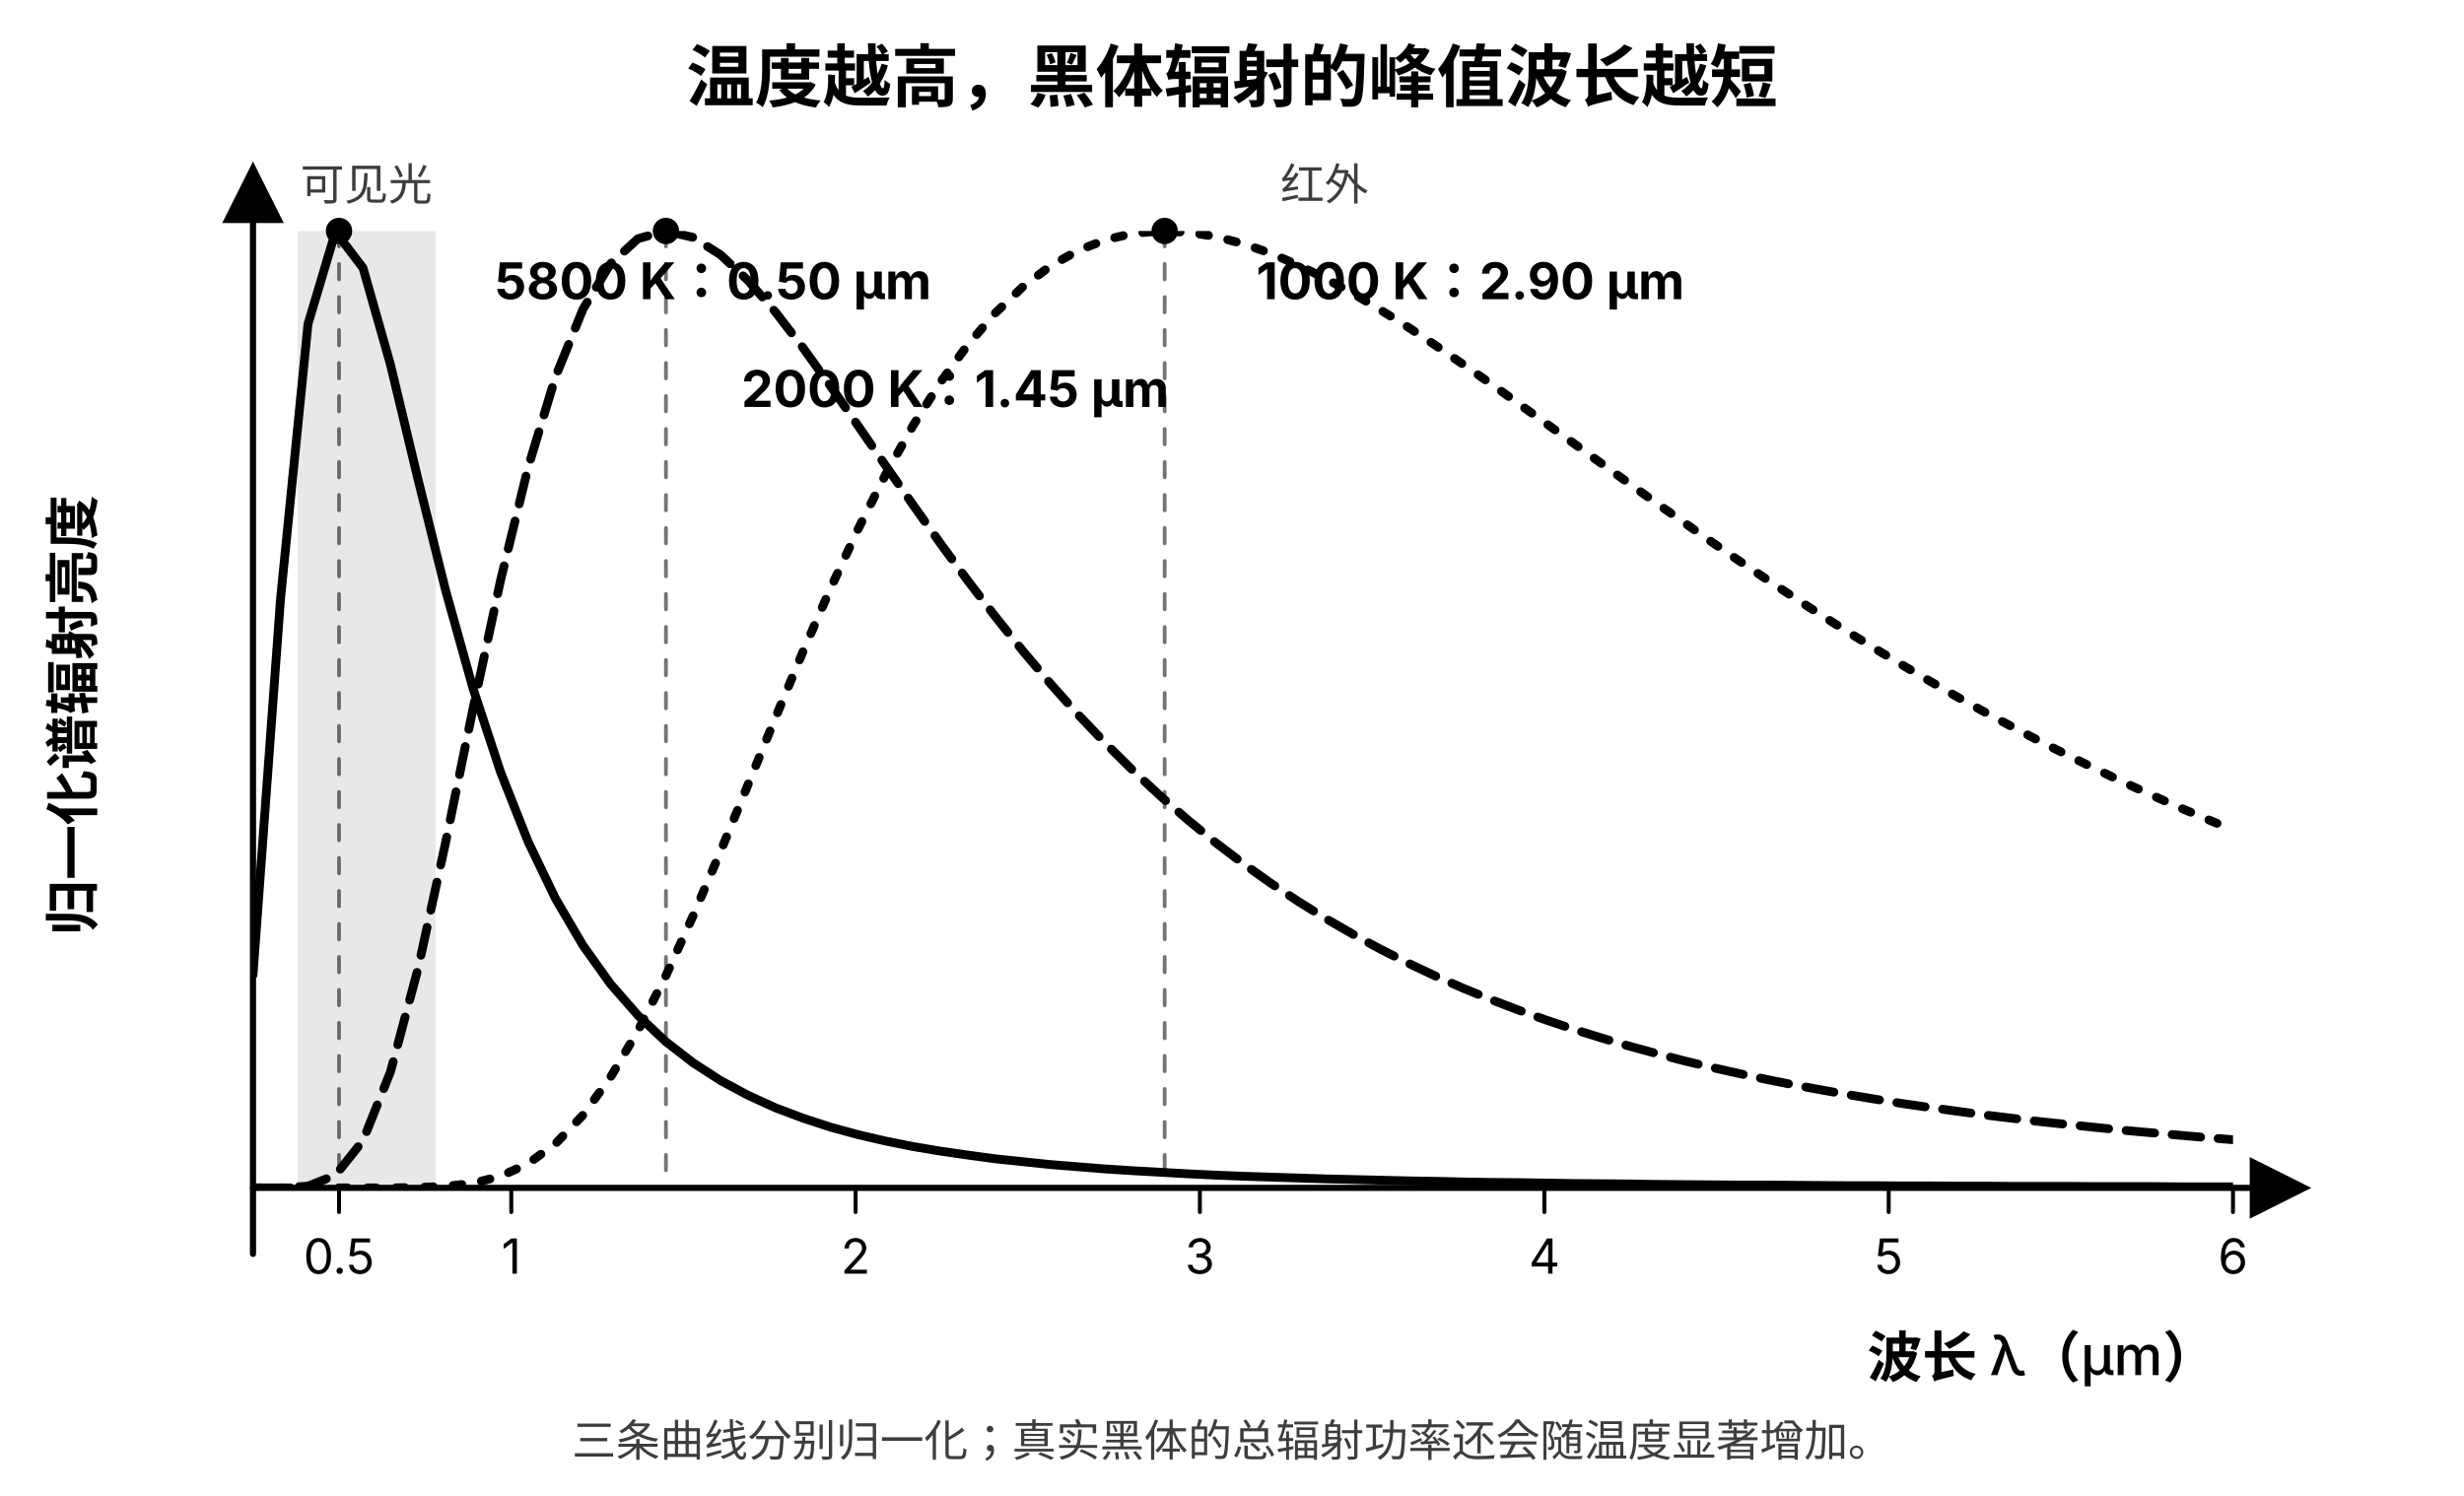
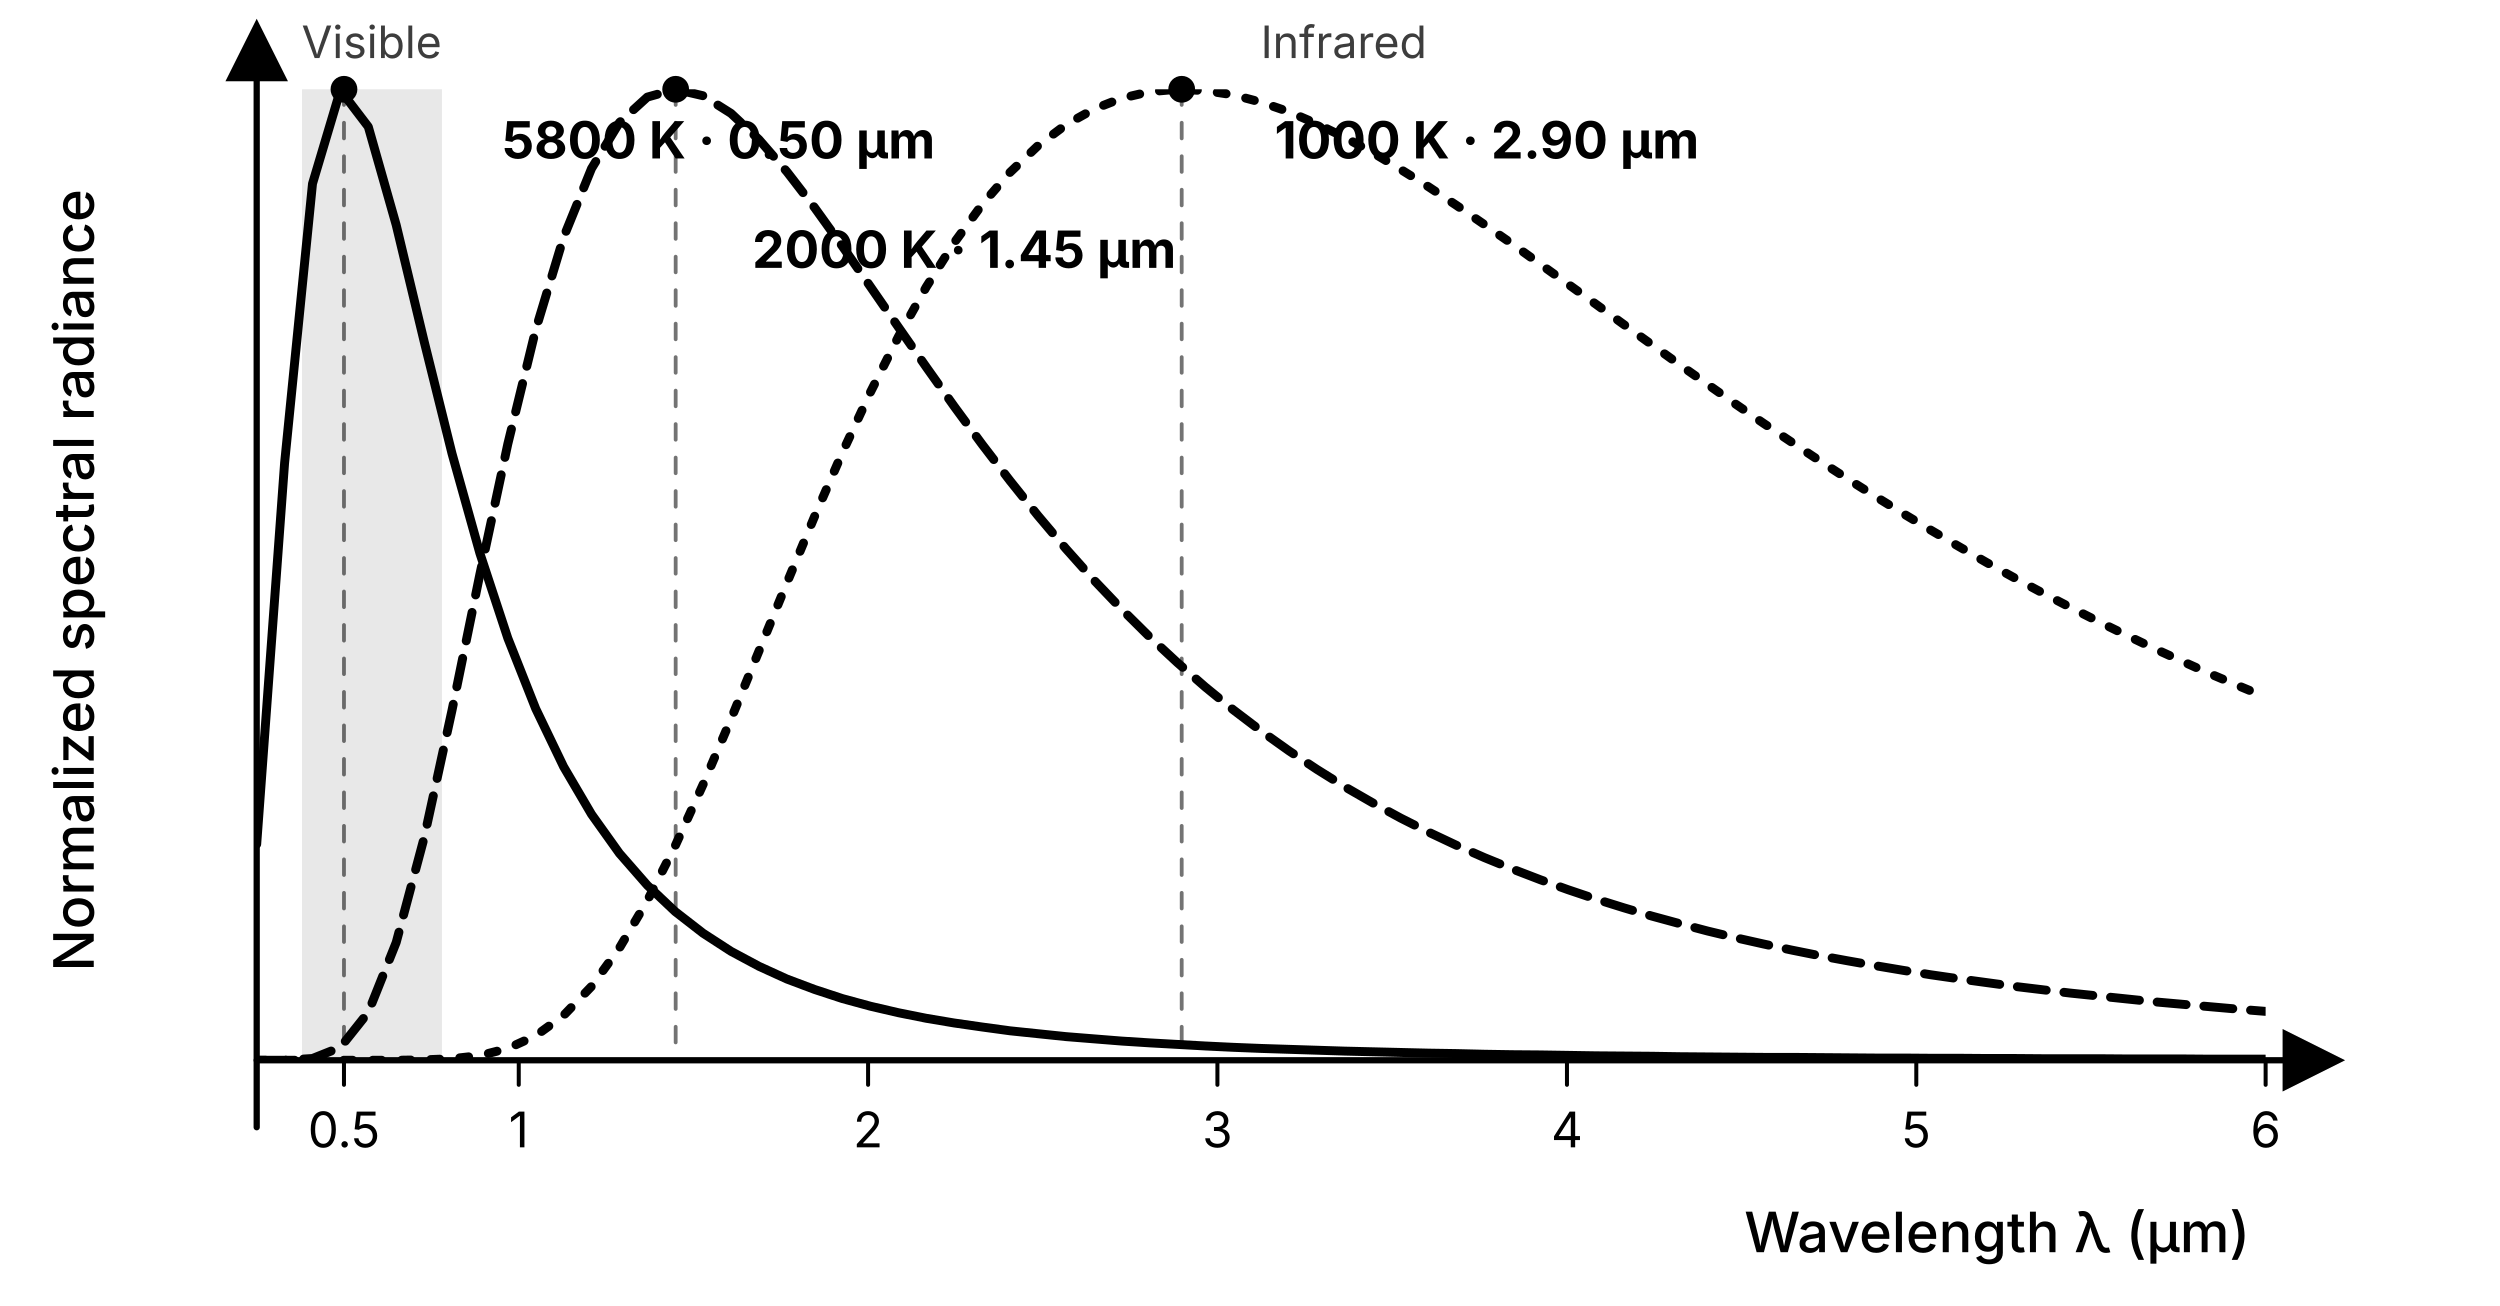
- <svg xmlns="http://www.w3.org/2000/svg" width="1120" height="680" viewBox="0 0 1120 680" role="img" aria-labelledby="title desc">
+ <svg xmlns="http://www.w3.org/2000/svg" width="1120" height="585" viewBox="0 65 1120 585" role="img" aria-labelledby="title desc">
  <style>
    .axis,
    .tick,
    .curve,
    .guide {
      fill: none;
      stroke: currentColor;
      stroke-linecap: round;
      stroke-linejoin: round;
    }

    .axis {
      stroke-width: 2.8;
    }

    .tick {
      stroke-width: 1.8;
    }

    .curve {
      stroke-width: 4;
    }

    .curve-2000 {
      stroke-dasharray: 13 8;
    }

    .curve-1000 {
      stroke-dasharray: 4 9;
    }

    .guide {
      stroke-width: 1.7;
      stroke-dasharray: 7 8;
      opacity: 0.55;
    }

    .visible-band {
      fill: currentColor;
      fill-opacity: 0.09;
    }

    .peak {
      fill: currentColor;
    }

    text {
      fill: currentColor;
      font-family: -apple-system, BlinkMacSystemFont, "Segoe UI", "PingFang SC", "Microsoft YaHei", sans-serif;
      font-size: 22px;
    }

    .title {
      font-size: 31px;
      font-weight: 650;
    }

    .axis-label {
      font-size: 25px;
      font-weight: 550;
    }

    .curve-label {
      font-size: 23px;
      font-weight: 650;
    }

    .note {
      font-size: 20px;
      opacity: 0.76;
    }
  </style>
  <defs>
    <clipPath id="plot-area">
      <rect x="115" y="105" width="900" height="435" />
    </clipPath>
    <marker id="arrow" markerWidth="10" markerHeight="10" refX="8" refY="5" orient="auto" markerUnits="strokeWidth">
      <path d="M 0 0 L 10 5 L 0 10 Z" fill="currentColor" />
    </marker>
  </defs>
-   <text class="title" x="560" y="46" text-anchor="middle">温度越高，黑体辐射的峰值波长越短</text>
  <rect class="visible-band" x="135.3" y="105" width="62.7" height="435" />
-   <text class="note" x="166.5" y="91" text-anchor="middle">可见光</text>
-   <text class="note" x="602" y="91" text-anchor="middle">红外</text>
+   <text class="note" x="166.5" y="91" text-anchor="middle">Visible</text>
+   <text class="note" x="602" y="91" text-anchor="middle">Infrared</text>
  <path class="axis" d="M 115 540 H 1045" marker-end="url(#arrow)" />
  <path class="axis" d="M 115 570 V 79" marker-end="url(#arrow)" />
  <g aria-hidden="true">
    <path class="tick" d="M 154.1 540 V 551" />
    <path class="tick" d="M 232.4 540 V 551" />
    <path class="tick" d="M 388.9 540 V 551" />
    <path class="tick" d="M 545.4 540 V 551" />
    <path class="tick" d="M 702.0 540 V 551" />
    <path class="tick" d="M 858.5 540 V 551" />
    <path class="tick" d="M 1015 540 V 551" />
    <text x="154.1" y="579" text-anchor="middle">0.5</text>
    <text x="232.4" y="579" text-anchor="middle">1</text>
    <text x="388.9" y="579" text-anchor="middle">2</text>
    <text x="545.4" y="579" text-anchor="middle">3</text>
    <text x="702.0" y="579" text-anchor="middle">4</text>
    <text x="858.5" y="579" text-anchor="middle">5</text>
    <text x="1015" y="579" text-anchor="middle">6</text>
  </g>
-   <text class="axis-label" x="1008" y="626" text-anchor="end">波长 λ（μm）</text>
-   <text class="axis-label" x="42" y="325" text-anchor="middle" transform="rotate(-90 42 325)">归一化谱辐射亮度</text>
+   <text class="axis-label" x="1008" y="626" text-anchor="end">Wavelength λ (μm)</text>
+   <text class="axis-label" x="42" y="325" text-anchor="middle" transform="rotate(-90 42 325)">Normalized spectral radiance</text>
  <g clip-path="url(#plot-area)">
    <polyline class="curve curve-1000" points="115.0,540.0 127.5,540.0 140.0,540.0 152.5,540.0 165.0,540.0 177.5,540.0 190.0,539.8 202.5,539.3 215.0,537.9 227.5,534.7 240.0,529.0 252.5,519.9 265.0,506.9 277.5,489.7 290.0,468.5 302.5,443.9 315.0,416.4 327.5,387.1 340.0,356.7 352.5,326.2 365.0,296.2 377.5,267.5 390.0,240.6 402.5,215.8 415.0,193.5 427.5,173.7 440.0,156.6 452.5,142.2 465.0,130.3 477.5,120.9 490.0,113.9 502.5,109.0 515.0,106.1 527.5,105.0 540.0,105.6 552.5,107.5 565.0,110.8 577.5,115.1 590.0,120.5 602.5,126.6 615.0,133.4 627.5,140.9 640.0,148.7 652.5,157.0 665.0,165.6 677.5,174.3 690.0,183.3 702.5,192.3 715.0,201.3 727.5,210.4 740.0,219.4 752.5,228.4 765.0,237.2 777.5,246.0 790.0,254.6 802.5,263.0 815.0,271.3 827.5,279.4 840.0,287.3 852.5,295.0 865.0,302.5 877.5,309.8 890.0,317.0 902.5,323.9 915.0,330.6 927.5,337.1 940.0,343.4 952.5,349.5 965.0,355.5 977.5,361.2 990.0,366.8 1002.5,372.1 1015.0,377.3" />
    <polyline class="curve curve-2000" points="115.0,540.0 127.5,540.0 140.0,539.2 152.5,534.2 165.0,518.5 177.5,487.2 190.0,440.4 202.5,383.2 215.0,322.2 227.5,263.9 240.0,212.7 252.5,171.3 265.0,140.5 277.5,119.9 290.0,108.5 302.5,105.0 315.0,107.9 327.5,115.8 340.0,127.5 352.5,141.9 365.0,158.1 377.5,175.5 390.0,193.5 402.5,211.6 415.0,229.5 427.5,247.1 440.0,264.1 452.5,280.4 465.0,296.0 477.5,310.8 490.0,324.8 502.5,337.9 515.0,350.3 527.5,361.9 540.0,372.8 552.5,383.0 565.0,392.5 577.5,401.4 590.0,409.7 602.5,417.5 615.0,424.7 627.5,431.5 640.0,437.8 652.5,443.7 665.0,449.2 677.5,454.3 690.0,459.1 702.5,463.6 715.0,467.8 727.5,471.7 740.0,475.4 752.5,478.8 765.0,482.1 777.5,485.1 790.0,487.9 802.5,490.6 815.0,493.1 827.5,495.4 840.0,497.6 852.5,499.7 865.0,501.7 877.5,503.5 890.0,505.2 902.5,506.9 915.0,508.4 927.5,509.9 940.0,511.2 952.5,512.5 965.0,513.8 977.5,514.9 990.0,516.0 1002.5,517.1 1015.0,518.1" />
    <polyline class="curve" points="115.0,443.2 127.5,272.4 140.0,147.3 152.5,105.4 165.0,121.8 177.5,165.8 190.0,217.9 202.5,268.2 215.0,312.9 227.5,350.9 240.0,382.5 252.5,408.5 265.0,429.8 277.5,447.3 290.0,461.6 302.5,473.4 315.0,483.1 327.5,491.2 340.0,497.9 352.5,503.6 365.0,508.3 377.5,512.4 390.0,515.8 402.5,518.7 415.0,521.2 427.5,523.3 440.0,525.1 452.5,526.8 465.0,528.1 477.5,529.4 490.0,530.4 502.5,531.4 515.0,532.2 527.5,532.9 540.0,533.6 552.5,534.2 565.0,534.7 577.5,535.1 590.0,535.5 602.5,535.9 615.0,536.2 627.5,536.5 640.0,536.8 652.5,537.0 665.0,537.3 677.5,537.5 690.0,537.6 702.5,537.8 715.0,538.0 727.5,538.1 740.0,538.2 752.5,538.4 765.0,538.5 777.5,538.6 790.0,538.7 802.5,538.7 815.0,538.8 827.5,538.9 840.0,539.0 852.5,539.0 865.0,539.1 877.5,539.1 890.0,539.2 902.5,539.2 915.0,539.3 927.5,539.3 940.0,539.3 952.5,539.4 965.0,539.4 977.5,539.4 990.0,539.5 1002.5,539.5 1015.0,539.5" />
  </g>
  <path class="guide" d="M 154.1 105 V 540" />
  <path class="guide" d="M 302.7 105 V 540" />
  <path class="guide" d="M 529.4 105 V 540" />
  <circle class="peak" cx="154.1" cy="105" r="6" />
  <circle class="peak" cx="302.7" cy="105" r="6" />
  <circle class="peak" cx="529.4" cy="105" r="6" />
-   <text class="curve-label" x="225" y="136">5800 K：0.50 μm</text>
-   <text class="curve-label" x="337" y="185">2000 K：1.45 μm</text>
-   <text class="curve-label" x="571" y="136">1000 K：2.90 μm</text>
-   <text class="note" x="560" y="662" text-anchor="middle">三条曲线分别归一化；真实黑体的总辐射功率还会随温度显著增加。</text>
+   <text class="curve-label" x="225" y="136">5800 K · 0.50 μm</text>
+   <text class="curve-label" x="337" y="185">2000 K · 1.45 μm</text>
+   <text class="curve-label" x="571" y="136">1000 K · 2.90 μm</text>
</svg>
